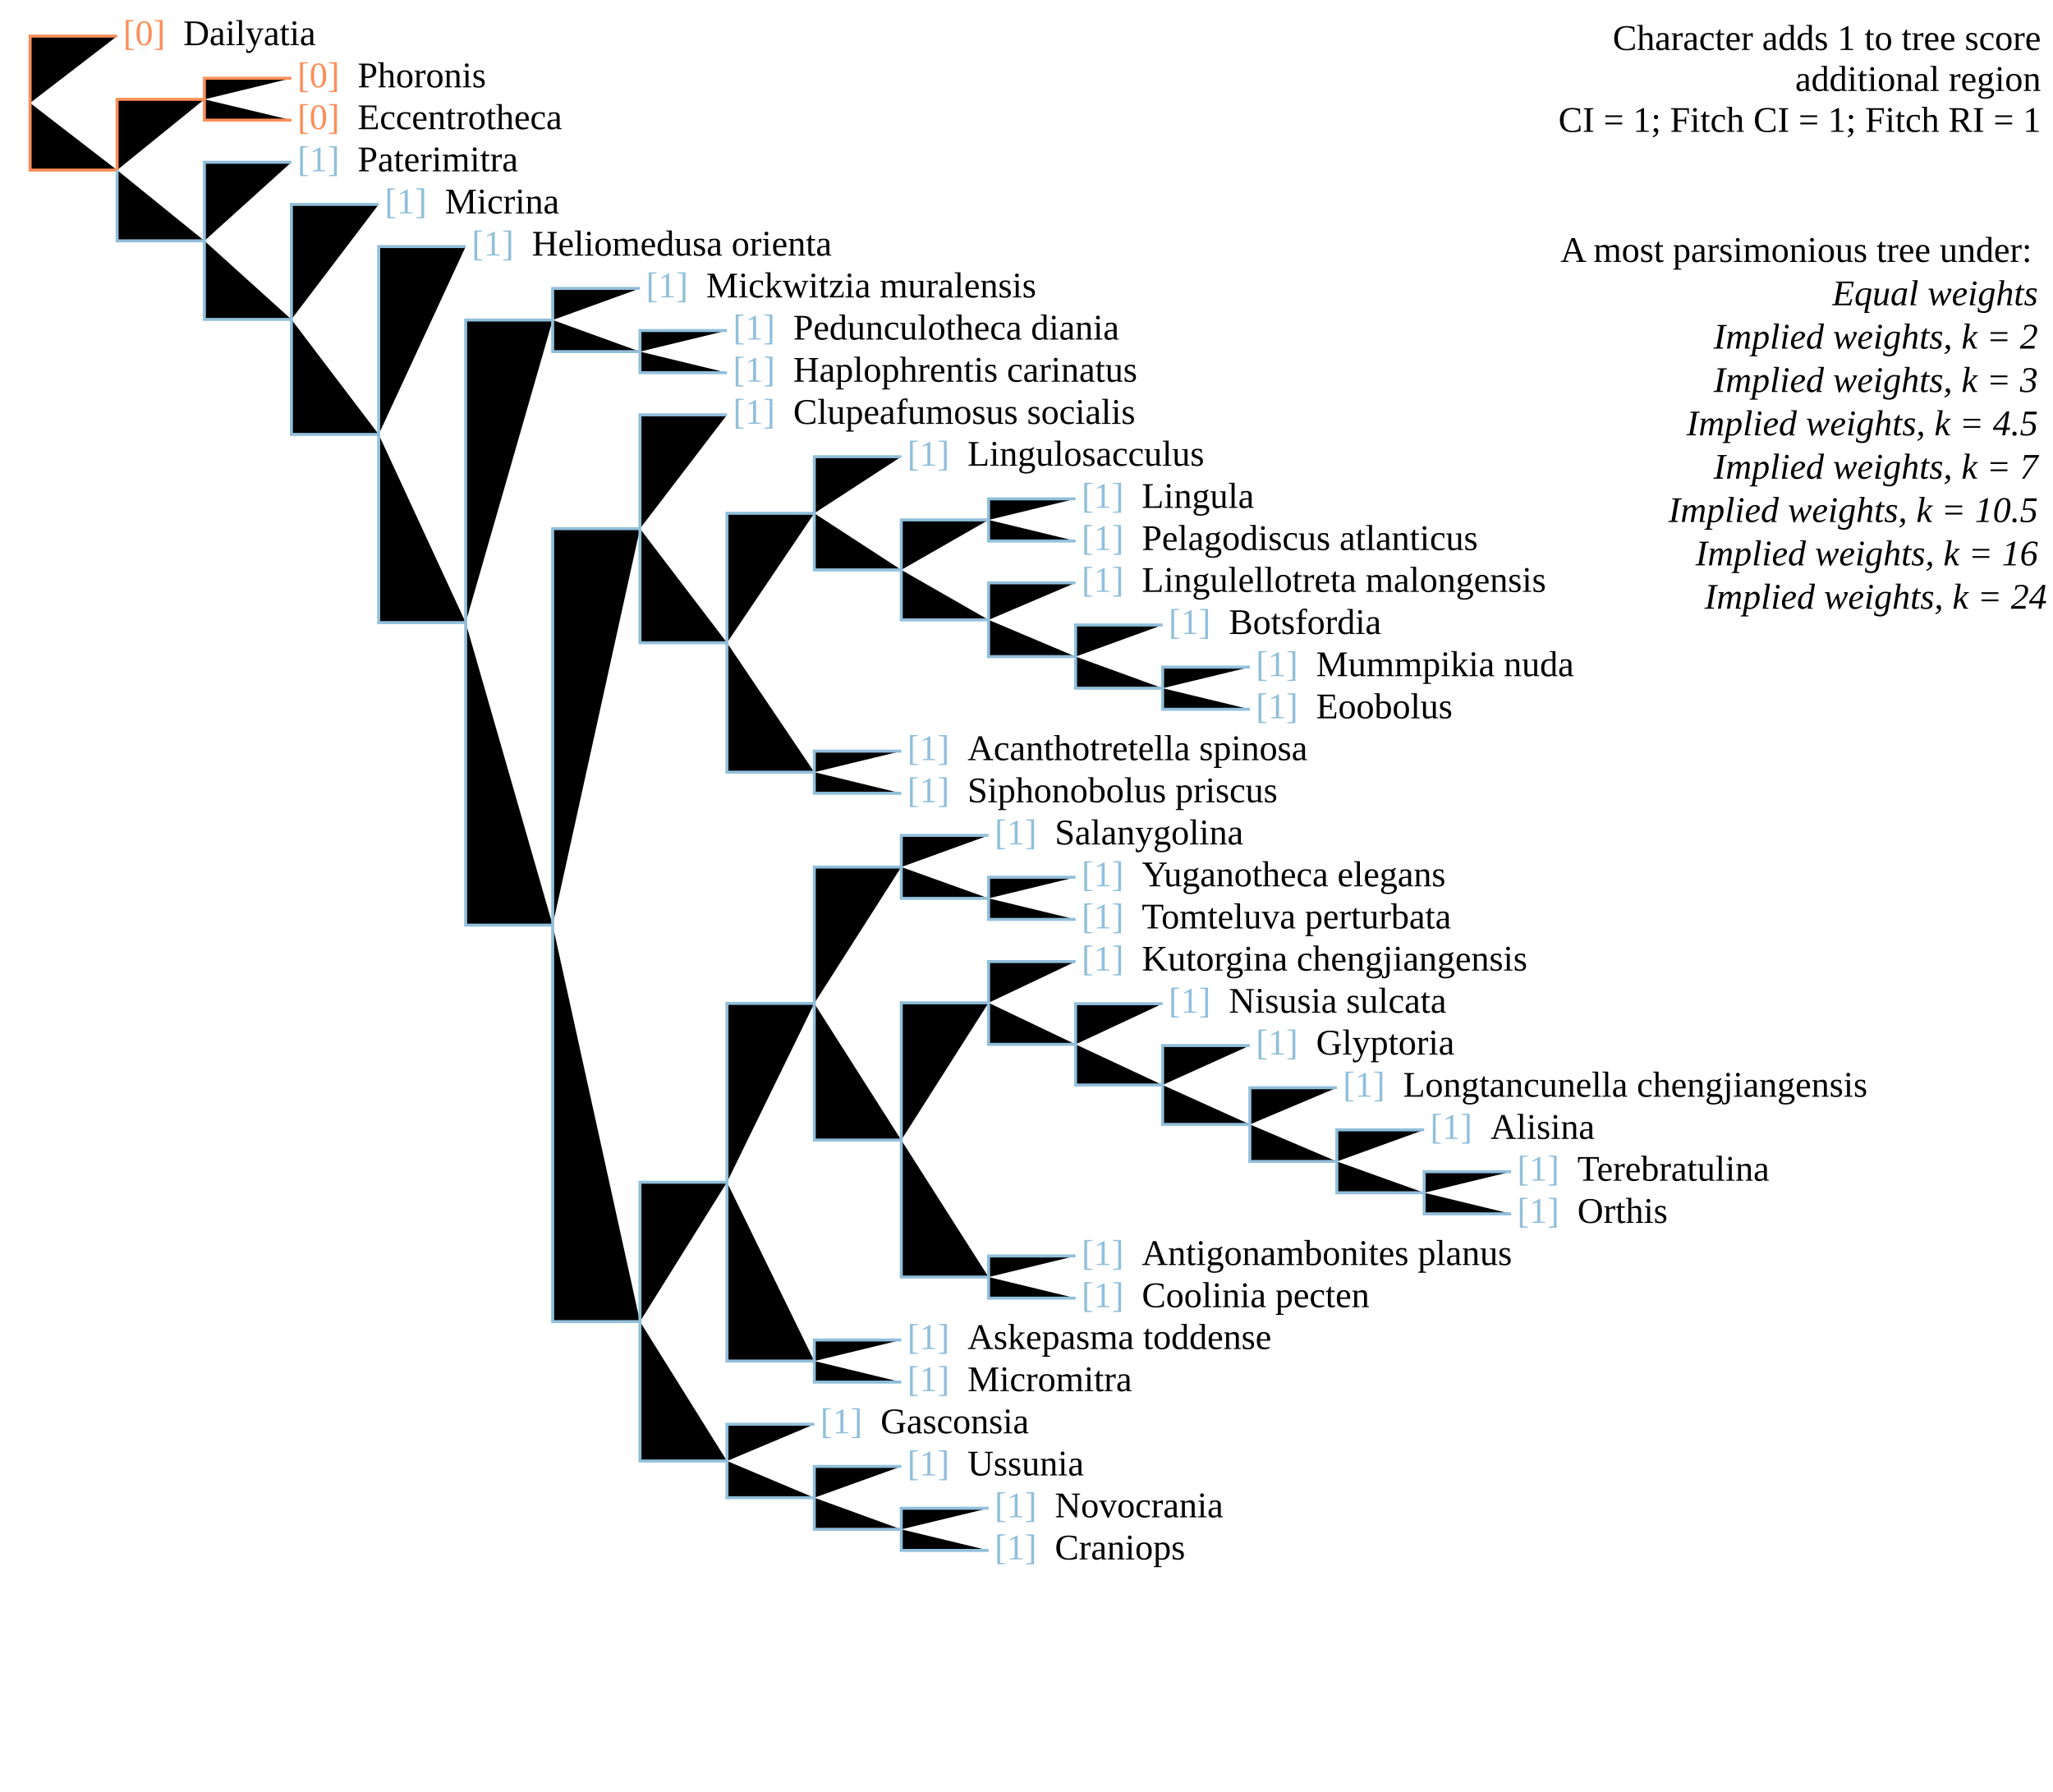
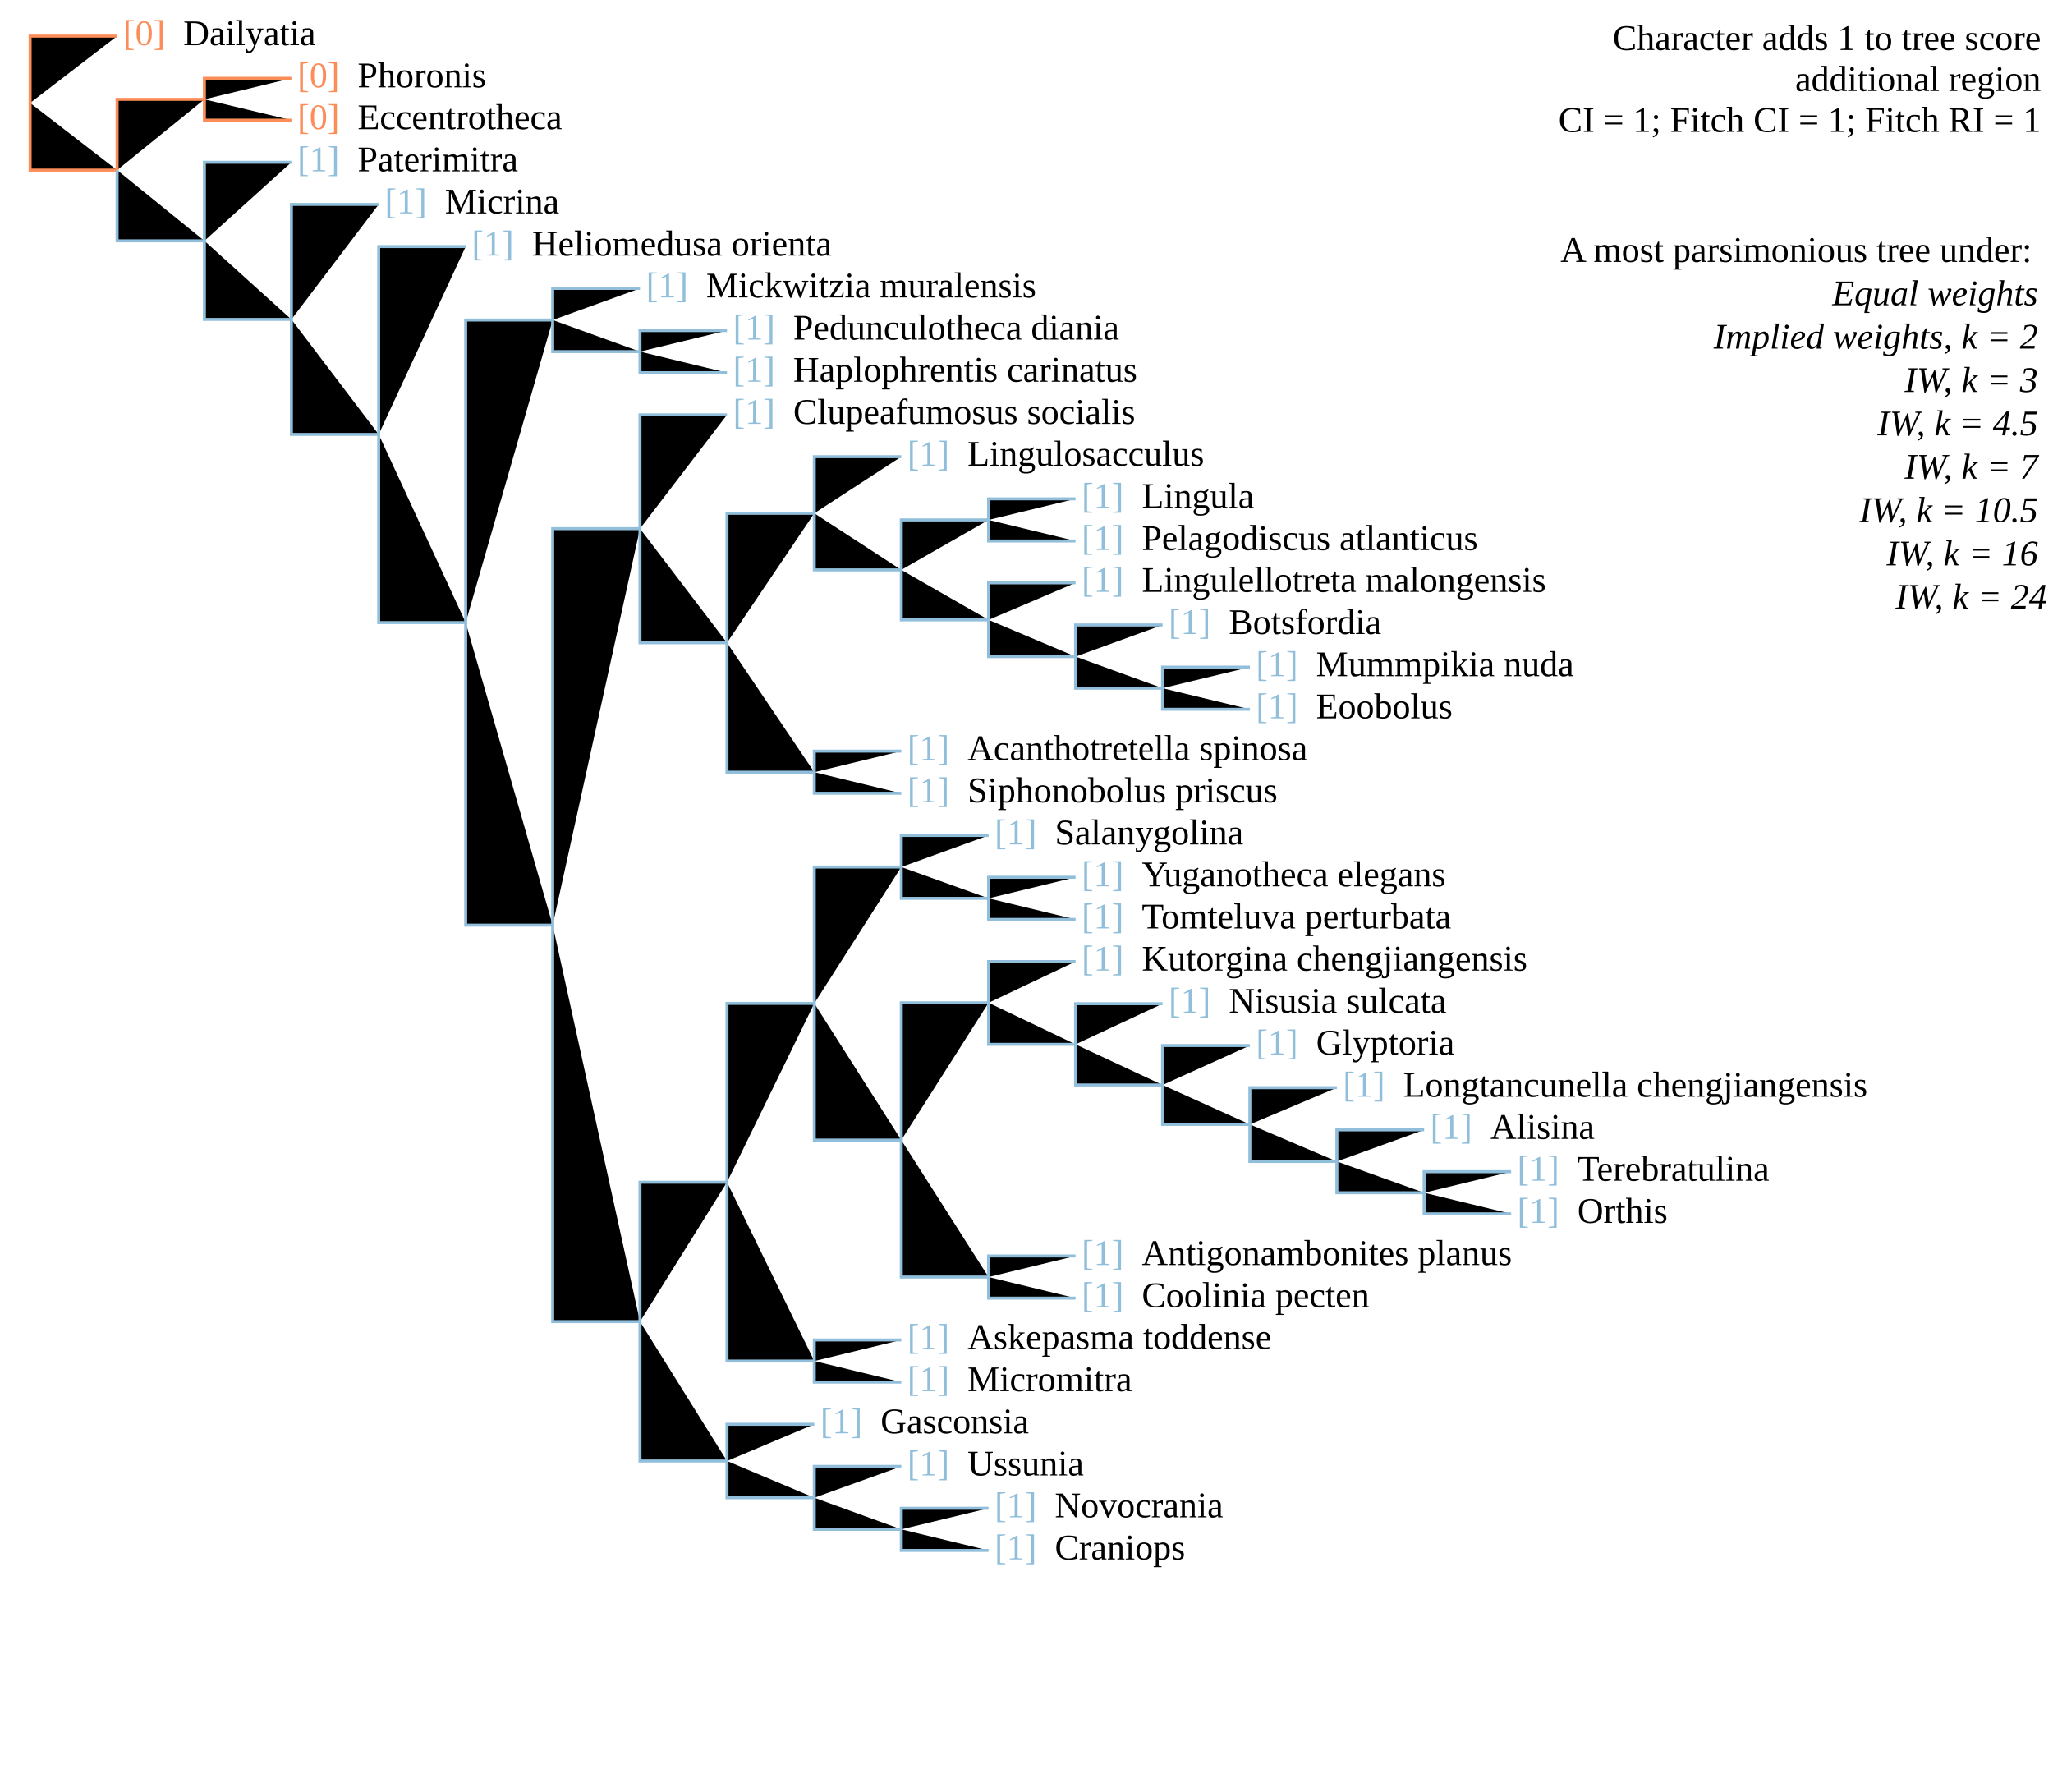
<svg xmlns="http://www.w3.org/2000/svg" version="1.1" width="682" height="595" class="tree" char="2">
  <text x="678" y="16.6" text-anchor="end" class="stepsLabel">Character adds <tspan class="score">1</tspan> to tree score</text>
  <text x="678" y="30.2" text-anchor="end" class="stepsLabel">
    <tspan class="score" /> additional region</text>
  <text x="678" y="43.8" text-anchor="end" class="stepsLabel">CI = 1; Fitch CI = 1; Fitch RI = 1</text>
  <text x="678" y="71" text-anchor="end" class="stepsLabel">
    <tspan dy="16">A most parsimonious tree under:</tspan>
    <tspan x="680" style="font-style:italic" class="notThisAn" dy="1.2em">Equal weights</tspan>
    <tspan x="680" style="font-style:italic" class="thisAn" dy="1.2em">Implied weights, k = 2</tspan>
-     <tspan x="680" style="font-style:italic" class="thisAn" dy="1.2em">Implied weights, k = 3</tspan>
-     <tspan x="680" style="font-style:italic" class="notThisAn" dy="1.2em">Implied weights, k = 4.5</tspan>
-     <tspan x="680" style="font-style:italic" class="notThisAn" dy="1.2em">Implied weights, k = 7</tspan>
-     <tspan x="680" style="font-style:italic" class="notThisAn" dy="1.2em">Implied weights, k = 10.5</tspan>
-     <tspan x="680" style="font-style:italic" class="notThisAn" dy="1.2em">Implied weights, k = 16</tspan>
-     <tspan x="680" style="font-style:italic" class="notThisAn" dy="1.2em">Implied weights, k = 24</tspan>
+     <tspan x="680" style="font-style:italic" class="thisAn" dy="1.2em">IW, k = 3</tspan>
+     <tspan x="680" style="font-style:italic" class="notThisAn" dy="1.2em">IW, k = 4.5</tspan>
+     <tspan x="680" style="font-style:italic" class="notThisAn" dy="1.2em">IW, k = 7</tspan>
+     <tspan x="680" style="font-style:italic" class="notThisAn" dy="1.2em">IW, k = 10.5</tspan>
+     <tspan x="680" style="font-style:italic" class="notThisAn" dy="1.2em">IW, k = 16</tspan>
+     <tspan x="680" style="font-style:italic" class="notThisAn" dy="1.2em">IW, k = 24</tspan>
  </text>
  <text x="40.9" y="15" fill="#fc8d59" class="flag">[0]</text>
  <text x="60.9" y="15" class="taxonLabel">Dailyatia</text>
  <text x="98.8" y="42.9" fill="#fc8d59" class="flag">[0]</text>
  <text x="118.8" y="42.9" class="taxonLabel">Eccentrotheca</text>
  <text x="98.8" y="29" fill="#fc8d59" class="flag">[0]</text>
  <text x="118.8" y="29" class="taxonLabel">Phoronis</text>
  <text x="98.8" y="56.9" fill="#91bfdb" class="flag">[1]</text>
  <text x="118.8" y="56.9" class="taxonLabel">Paterimitra</text>
  <text x="127.8" y="70.9" fill="#91bfdb" class="flag">[1]</text>
  <text x="147.8" y="70.9" class="taxonLabel">Micrina</text>
  <text x="156.7" y="84.9" fill="#91bfdb" class="flag">[1]</text>
  <text x="176.7" y="84.9" class="taxonLabel">Heliomedusa orienta</text>
  <text x="214.6" y="98.8" fill="#91bfdb" class="flag">[1]</text>
  <text x="234.6" y="98.8" class="taxonLabel">Mickwitzia muralensis</text>
  <text x="243.5" y="126.8" fill="#91bfdb" class="flag">[1]</text>
  <text x="263.5" y="126.8" class="taxonLabel">Haplophrentis carinatus</text>
  <text x="243.5" y="112.8" fill="#91bfdb" class="flag">[1]</text>
  <text x="263.5" y="112.8" class="taxonLabel">Pedunculotheca diania</text>
  <text x="243.5" y="140.8" fill="#91bfdb" class="flag">[1]</text>
  <text x="263.5" y="140.8" class="taxonLabel">Clupeafumosus socialis</text>
  <text x="301.4" y="154.7" fill="#91bfdb" class="flag">[1]</text>
  <text x="321.4" y="154.7" class="taxonLabel">Lingulosacculus</text>
  <text x="301.4" y="266.5" fill="#91bfdb" class="flag">[1]</text>
  <text x="321.4" y="266.5" class="taxonLabel">Siphonobolus priscus</text>
  <text x="301.4" y="252.5" fill="#91bfdb" class="flag">[1]</text>
  <text x="321.4" y="252.5" class="taxonLabel">Acanthotretella spinosa</text>
  <text x="359.3" y="196.6" fill="#91bfdb" class="flag">[1]</text>
  <text x="379.3" y="196.6" class="taxonLabel">Lingulellotreta malongensis</text>
  <text x="388.2" y="210.6" fill="#91bfdb" class="flag">[1]</text>
  <text x="408.2" y="210.6" class="taxonLabel">Botsfordia</text>
  <text x="417.2" y="224.6" fill="#91bfdb" class="flag">[1]</text>
  <text x="437.2" y="224.6" class="taxonLabel">Mummpikia nuda</text>
  <text x="417.2" y="238.6" fill="#91bfdb" class="flag">[1]</text>
  <text x="437.2" y="238.6" class="taxonLabel">Eoobolus</text>
  <text x="359.3" y="182.7" fill="#91bfdb" class="flag">[1]</text>
  <text x="379.3" y="182.7" class="taxonLabel">Pelagodiscus atlanticus</text>
  <text x="359.3" y="168.7" fill="#91bfdb" class="flag">[1]</text>
  <text x="379.3" y="168.7" class="taxonLabel">Lingula</text>
  <text x="330.4" y="280.5" fill="#91bfdb" class="flag">[1]</text>
  <text x="350.4" y="280.5" class="taxonLabel">Salanygolina</text>
  <text x="359.3" y="308.4" fill="#91bfdb" class="flag">[1]</text>
  <text x="379.3" y="308.4" class="taxonLabel">Tomteluva perturbata</text>
  <text x="359.3" y="294.4" fill="#91bfdb" class="flag">[1]</text>
  <text x="379.3" y="294.4" class="taxonLabel">Yuganotheca elegans</text>
  <text x="359.3" y="322.4" fill="#91bfdb" class="flag">[1]</text>
  <text x="379.3" y="322.4" class="taxonLabel">Kutorgina chengjiangensis</text>
  <text x="388.2" y="336.4" fill="#91bfdb" class="flag">[1]</text>
  <text x="408.2" y="336.4" class="taxonLabel">Nisusia sulcata</text>
  <text x="417.2" y="350.3" fill="#91bfdb" class="flag">[1]</text>
  <text x="437.2" y="350.3" class="taxonLabel">Glyptoria</text>
  <text x="446.1" y="364.3" fill="#91bfdb" class="flag">[1]</text>
  <text x="466.1" y="364.3" class="taxonLabel">Longtancunella chengjiangensis</text>
  <text x="475.1" y="378.3" fill="#91bfdb" class="flag">[1]</text>
  <text x="495.1" y="378.3" class="taxonLabel">Alisina</text>
  <text x="504" y="406.2" fill="#91bfdb" class="flag">[1]</text>
  <text x="524" y="406.2" class="taxonLabel">Orthis</text>
  <text x="504" y="392.2" fill="#91bfdb" class="flag">[1]</text>
  <text x="524" y="392.2" class="taxonLabel">Terebratulina</text>
  <text x="359.3" y="434.2" fill="#91bfdb" class="flag">[1]</text>
  <text x="379.3" y="434.2" class="taxonLabel">Coolinia pecten</text>
  <text x="359.3" y="420.2" fill="#91bfdb" class="flag">[1]</text>
  <text x="379.3" y="420.2" class="taxonLabel">Antigonambonites planus</text>
  <text x="301.4" y="462.1" fill="#91bfdb" class="flag">[1]</text>
  <text x="321.4" y="462.1" class="taxonLabel">Micromitra</text>
  <text x="301.4" y="448.1" fill="#91bfdb" class="flag">[1]</text>
  <text x="321.4" y="448.1" class="taxonLabel">Askepasma toddense</text>
  <text x="272.5" y="476.1" fill="#91bfdb" class="flag">[1]</text>
  <text x="292.5" y="476.1" class="taxonLabel">Gasconsia</text>
  <text x="301.4" y="490.1" fill="#91bfdb" class="flag">[1]</text>
  <text x="321.4" y="490.1" class="taxonLabel">Ussunia</text>
  <text x="330.4" y="518" fill="#91bfdb" class="flag">[1]</text>
  <text x="350.4" y="518" class="taxonLabel">Craniops</text>
  <text x="330.4" y="504" fill="#91bfdb" class="flag">[1]</text>
  <text x="350.4" y="504" class="taxonLabel">Novocrania</text>
  <path d="M10,34.2V12H38.9M10,34.2V56.5H38.9M38.9,56.5V33H67.9M67.9,33V26H96.8M67.9,33V39.9H96.8" stroke="#fc8d59" />
  <path d="M38.9,56.5V80H67.9M67.9,80V53.9H96.8M67.9,80V106.1H96.8M96.8,106.1V67.9H125.8M96.8,106.1V144.3H125.8M125.8,144.3V81.9H154.7M125.8,144.3V206.8H154.7M154.7,206.8V106.3H183.6M183.6,106.3V95.8H212.6M183.6,106.3V116.8H212.6M212.6,116.8V109.8H241.5M212.6,116.8V123.8H241.5M154.7,206.8V307.3H183.6M183.6,307.3V175.6H212.6M212.6,175.6V137.8H241.5M212.6,175.6V213.5H241.5M241.5,213.5V170.5H270.5M270.5,170.5V151.7H299.4M270.5,170.5V189.3H299.4M299.4,189.3V172.7H328.4M328.4,172.7V165.7H357.3M328.4,172.7V179.7H357.3M299.4,189.3V205.9H328.4M328.4,205.9V193.6H357.3M328.4,205.9V218.1H357.3M357.3,218.1V207.6H386.2M357.3,218.1V228.6H386.2M386.2,228.6V221.6H415.2M386.2,228.6V235.6H415.2M241.5,213.5V256.5H270.5M270.5,256.5V249.5H299.4M270.5,256.5V263.5H299.4M183.6,307.3V439H212.6M212.6,439V392.7H241.5M241.5,392.7V333.3H270.5M270.5,333.3V288H299.4M299.4,288V277.5H328.4M299.4,288V298.4H328.4M328.4,298.4V291.4H357.3M328.4,298.4V305.4H357.3M270.5,333.3V378.7H299.4M299.4,378.7V333.1H328.4M328.4,333.1V319.4H357.3M328.4,333.1V346.9H357.3M357.3,346.9V333.4H386.2M357.3,346.9V360.4H386.2M386.2,360.4V347.3H415.2M386.2,360.4V373.5H415.2M415.2,373.5V361.3H444.1M415.2,373.5V385.8H444.1M444.1,385.8V375.3H473.1M444.1,385.8V396.2H473.1M473.1,396.2V389.2H502M473.1,396.2V403.2H502M299.4,378.7V424.2H328.4M328.4,424.2V417.2H357.3M328.4,424.2V431.2H357.3M241.5,392.7V452.1H270.5M270.5,452.1V445.1H299.4M270.5,452.1V459.1H299.4M212.6,439V485.3H241.5M241.5,485.3V473.1H270.5M241.5,485.3V497.5H270.5M270.5,497.5V487.1H299.4M270.5,497.5V508H299.4M299.4,508V501H328.4M299.4,508V515H328.4" stroke="#91bfdb" />
</svg>
